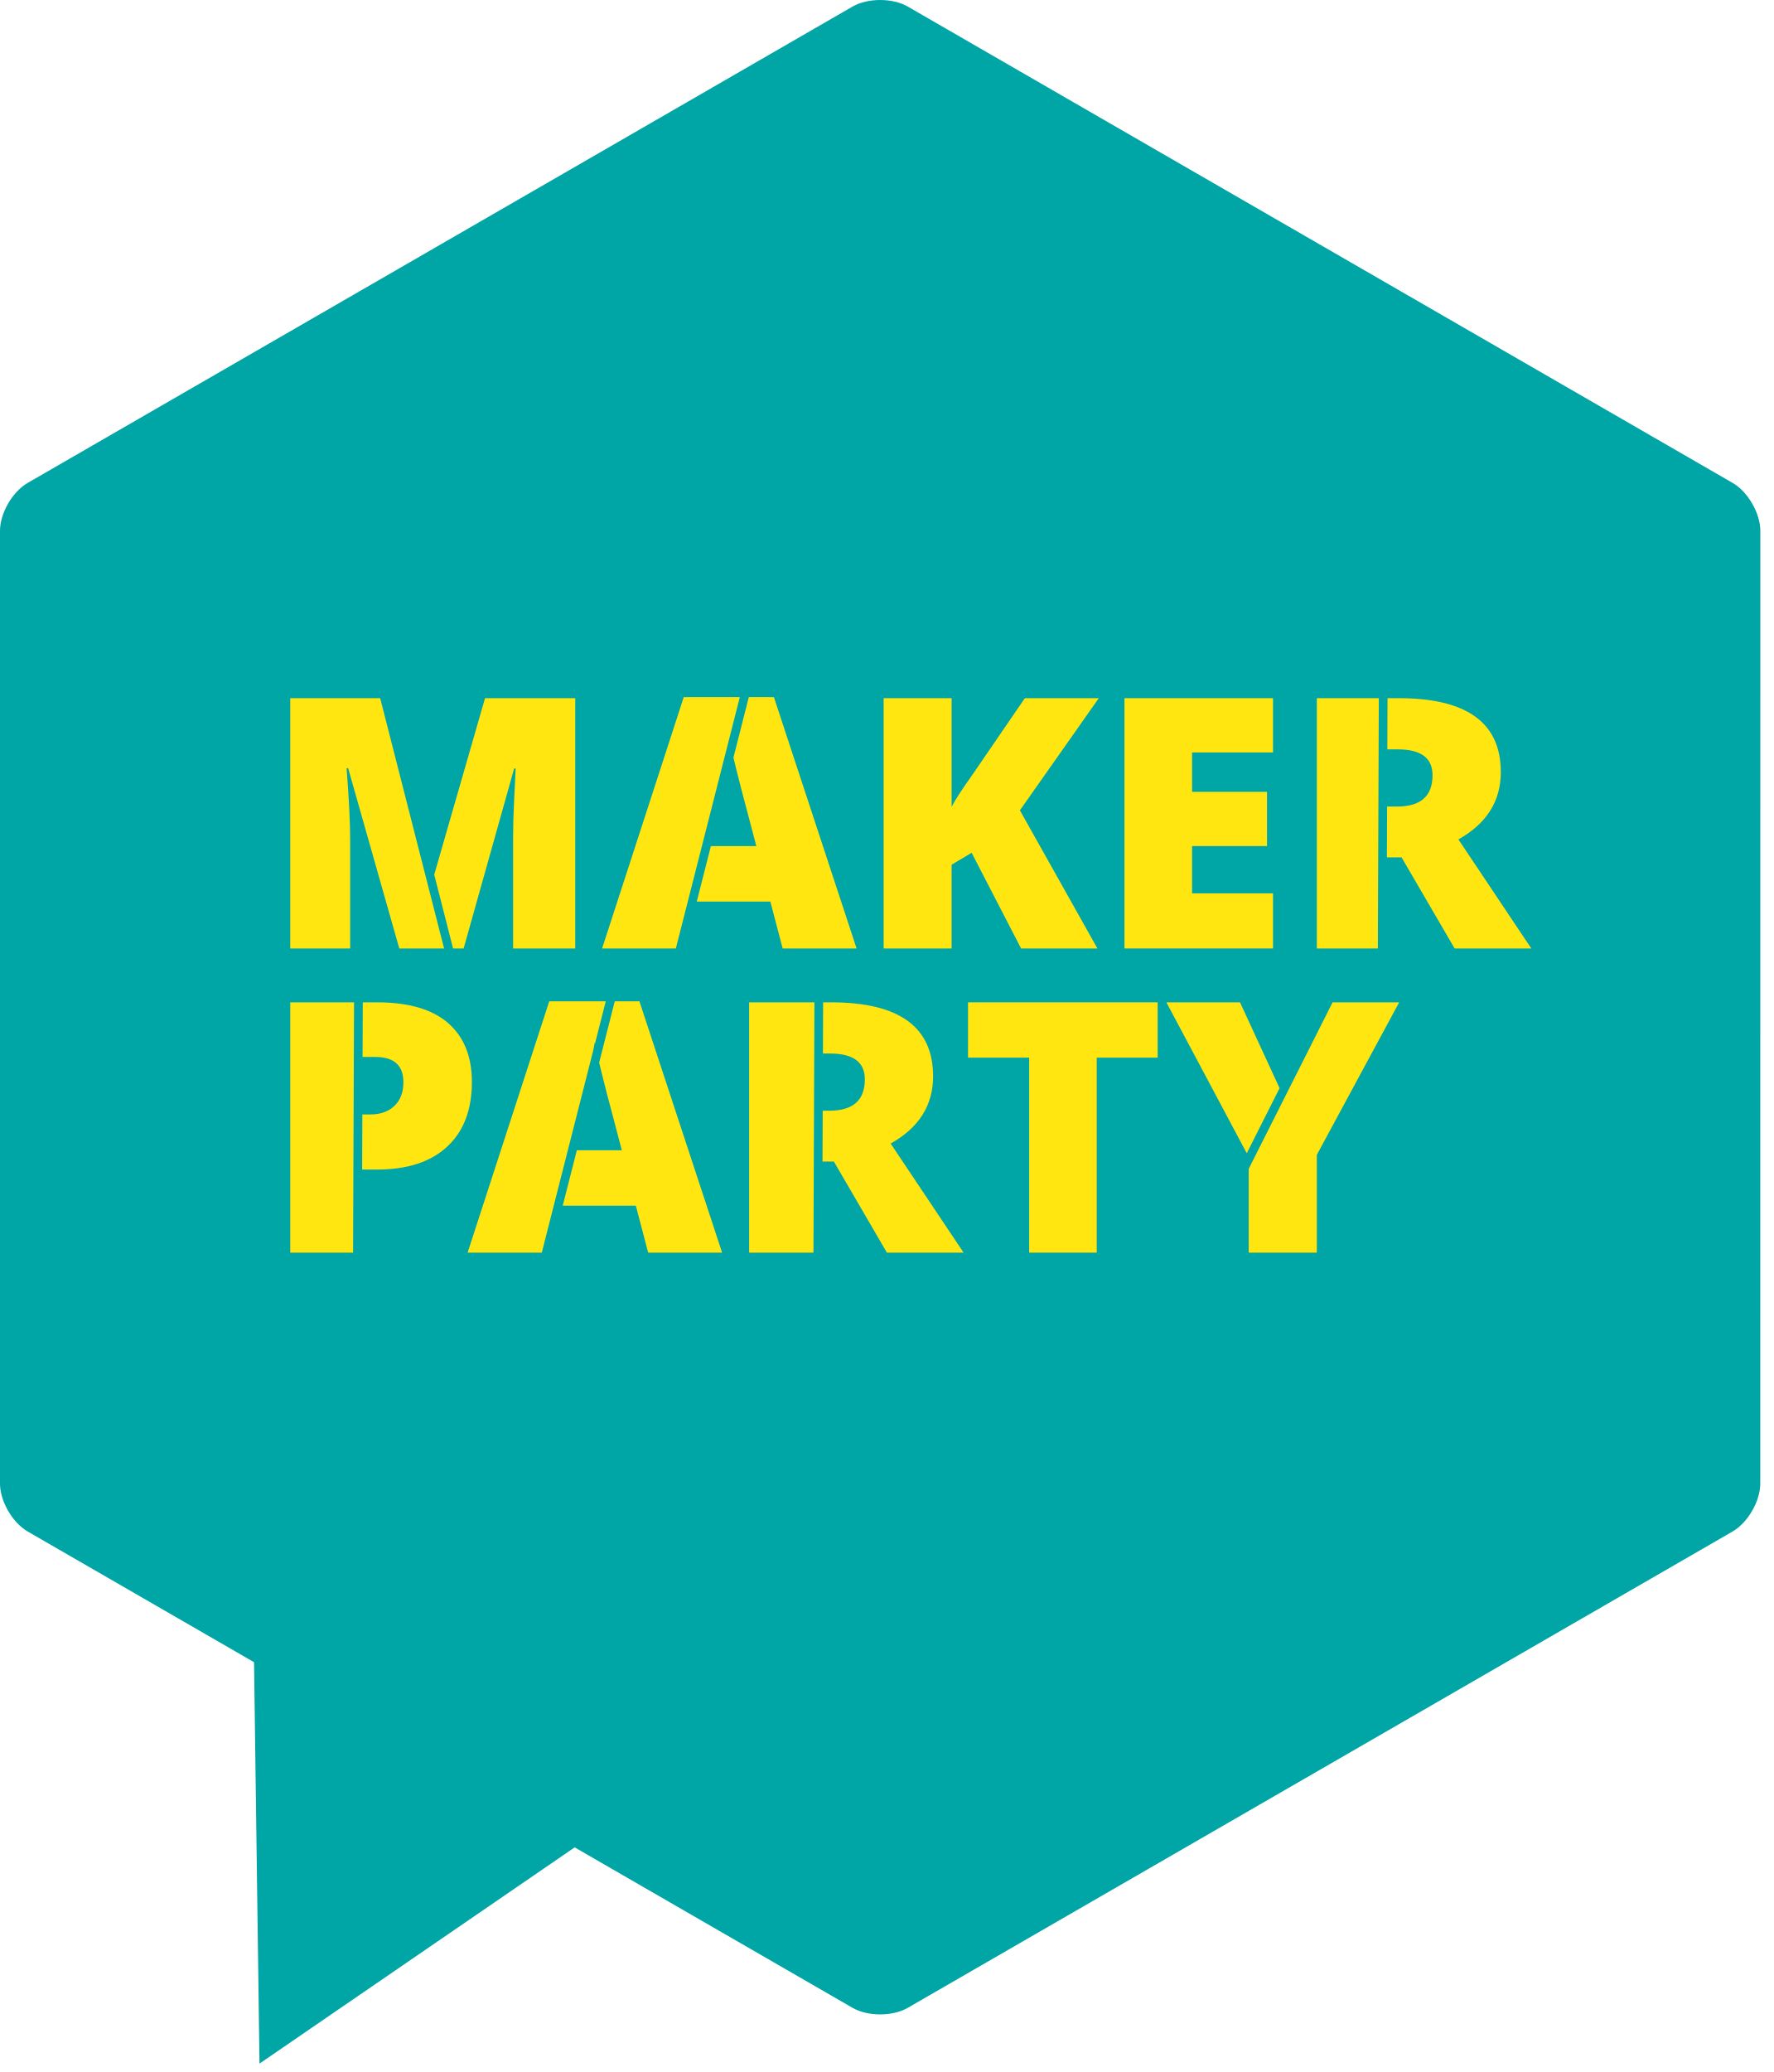
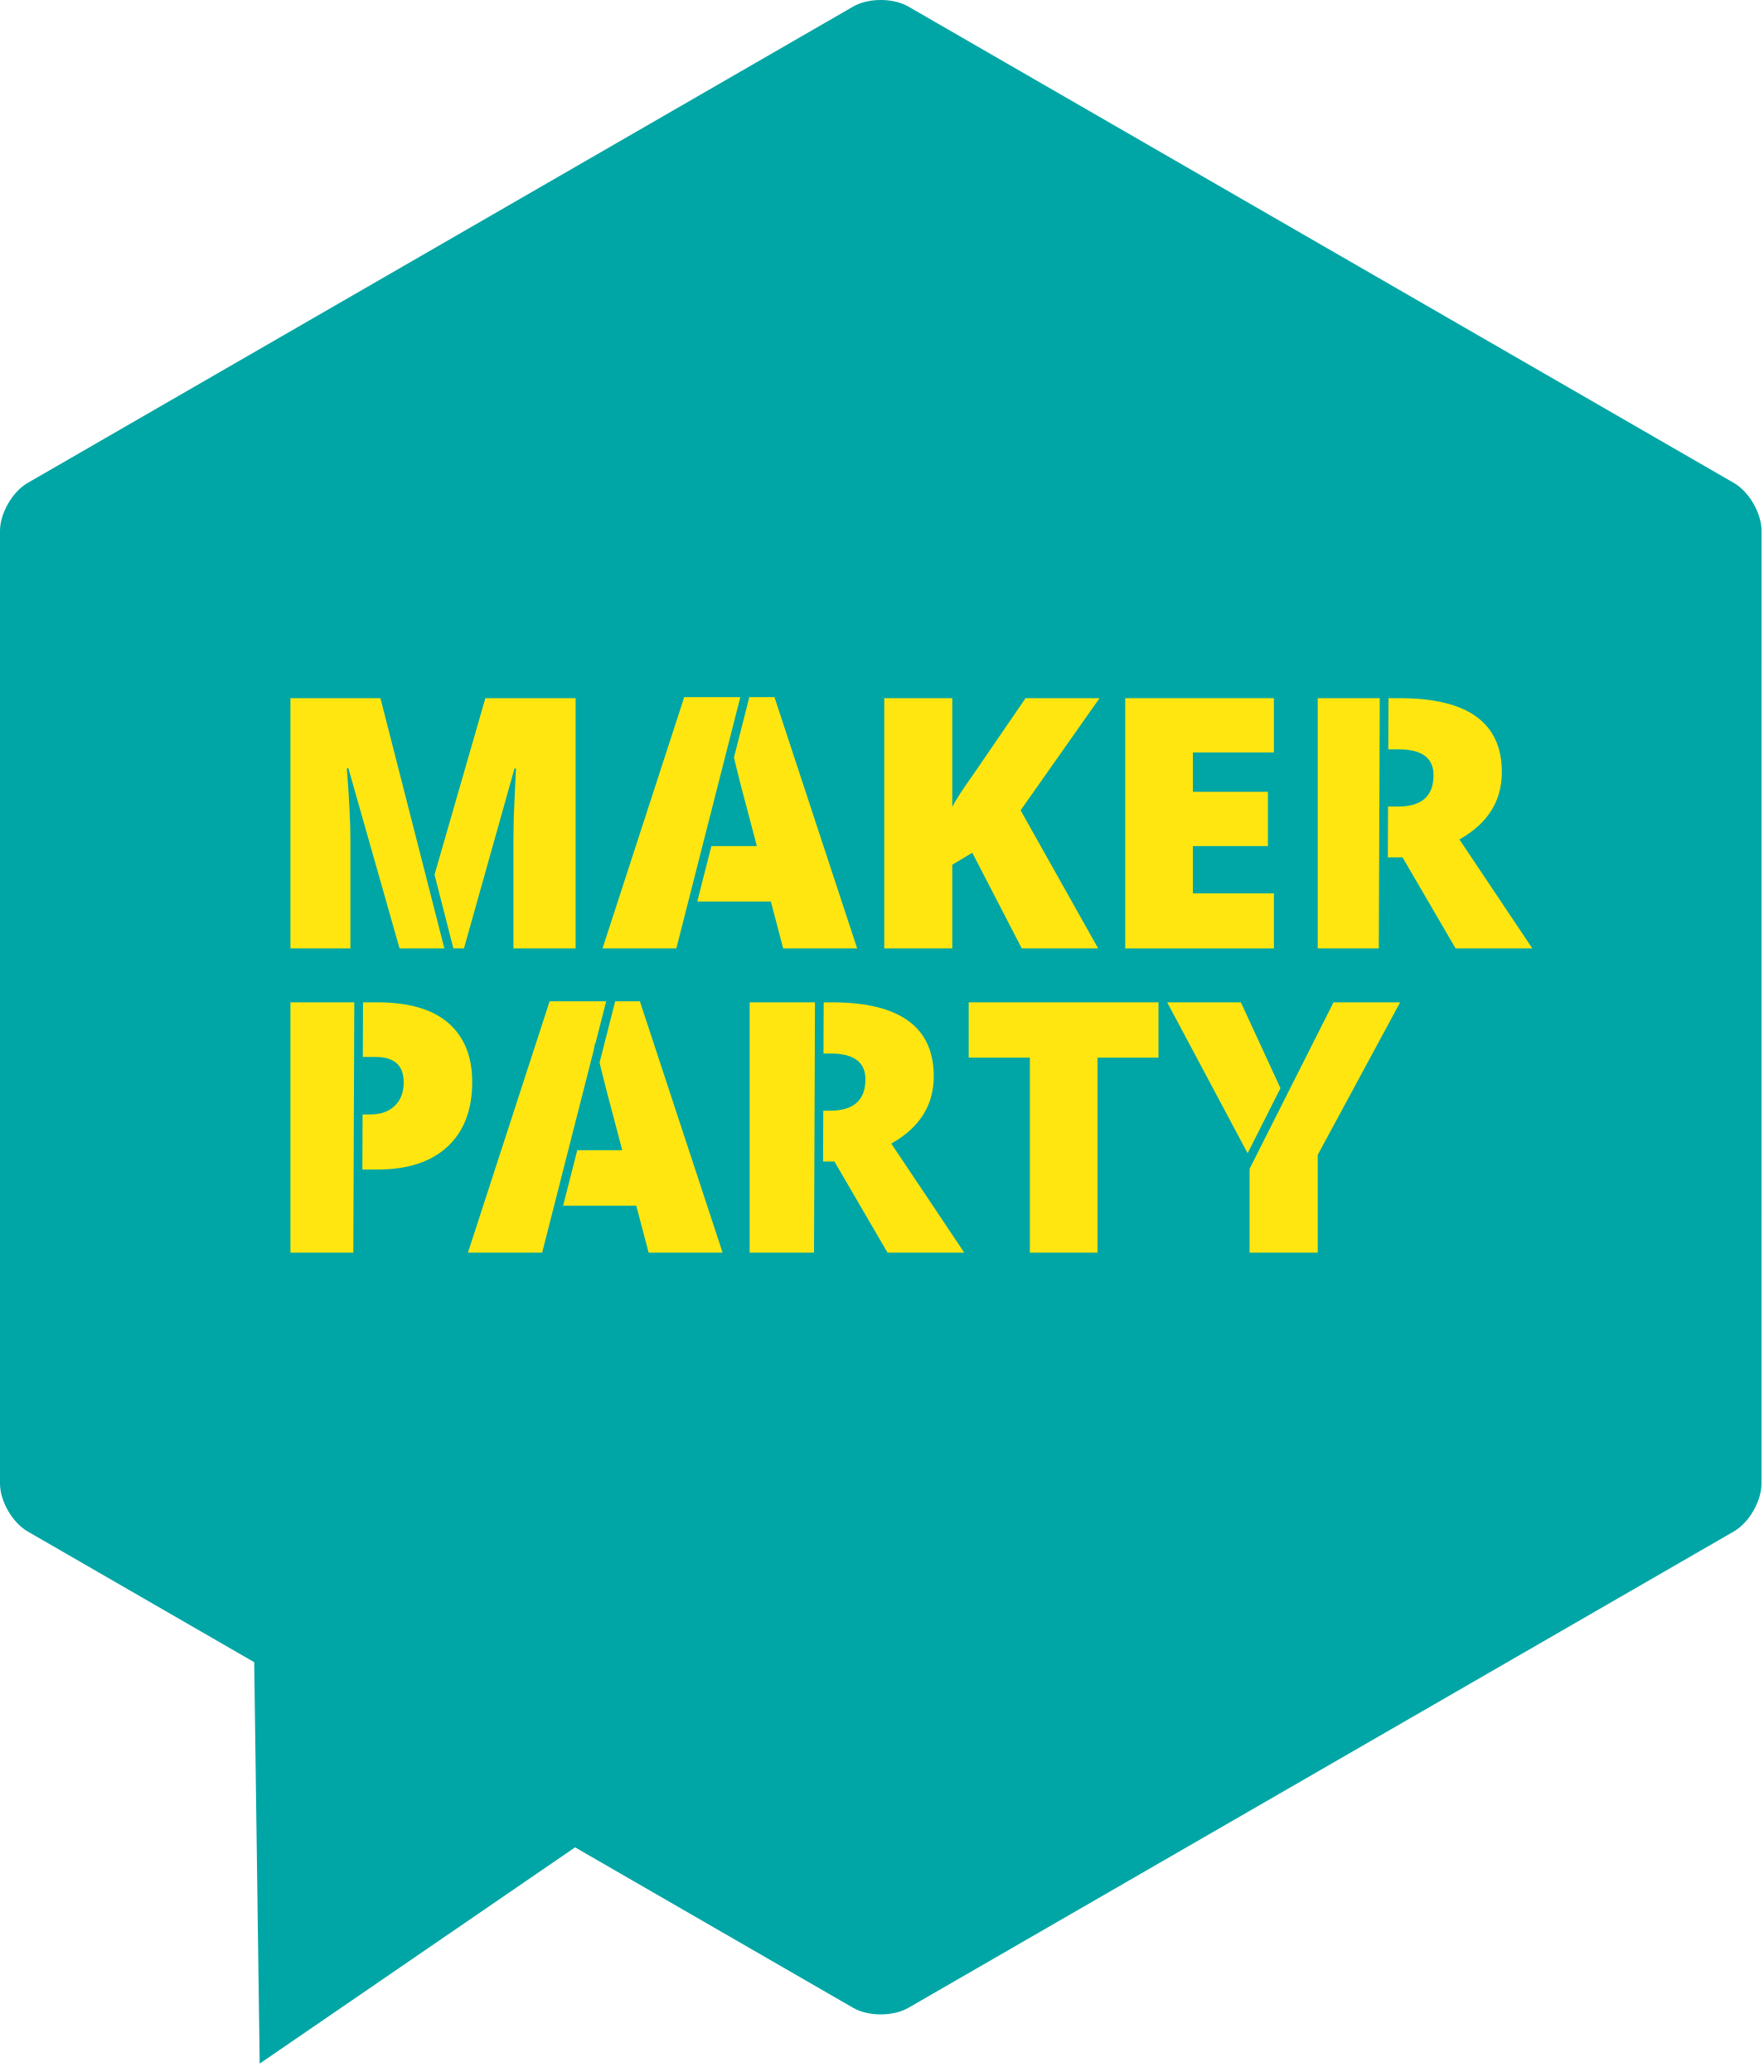
- <svg xmlns="http://www.w3.org/2000/svg" width="125px" height="146px" viewBox="0 0 125 146" version="1.1">
+ <svg xmlns="http://www.w3.org/2000/svg" width="160px" height="188px" viewBox="0 0 160 188" version="1.1">
  <defs />
-   <g id="Page-1" stroke="none" stroke-width="1" fill="none" fill-rule="evenodd">
-     <g id="Events-Page" transform="translate(-401, -744)">
-       <g id="MakerPartyLogo-2" transform="translate(401, 744)">
-         <path d="M122.124,34.031 L63.981,0.463 C62.91,-0.154 61.159,-0.154 60.089,0.463 L1.946,34.031 C0.876,34.649 0,36.165 0,37.402 L0,104.54 C0,105.776 0.876,107.293 1.946,107.911 L17.905,117.124 L18.29,145.408 L40.504,130.172 L60.089,141.478 C61.159,142.096 62.91,142.096 63.981,141.478 L122.12,107.911 C123.191,107.293 124.066,105.776 124.066,104.54 L124.07,37.402 C124.07,36.165 123.194,34.649 122.124,34.031" id="Fill-1" fill="#00A6A5" />
-         <path d="M67.071,60.932 L68.483,60.089 L71.967,66.831 L77.347,66.831 L71.884,57.098 L77.444,49.196 L72.233,49.196 L68.531,54.6 C67.799,55.63 67.309,56.381 67.071,56.855 L67.071,49.196 L62.281,49.196 L62.281,66.831 L67.071,66.831 L67.071,60.932" id="Fill-2" fill="#FFE611" />
-         <path d="M84.019,62.948 L84.019,59.617 L89.302,59.617 L89.302,55.794 L84.019,55.794 L84.019,53.019 L89.724,53.019 L89.724,49.196 L79.254,49.196 L79.254,66.831 L89.724,66.831 L89.724,62.948 L84.019,62.948 Z" id="Fill-3" fill="#FFE611" />
-         <path d="M68.228,74.525 L72.537,74.525 L72.537,88.265 L77.299,88.265 L77.299,74.525 L81.594,74.525 L81.594,70.628 L68.228,70.628 L68.228,74.525" id="Fill-4" fill="#FFE611" />
-         <path d="M54.547,49.124 L52.777,49.124 L51.695,53.377 C51.755,53.634 51.823,53.915 51.899,54.225 C52.153,55.246 52.369,56.079 52.546,56.724 L53.307,59.617 L50.105,59.617 L49.11,63.526 L54.296,63.526 L55.163,66.831 L60.373,66.831 L54.547,49.124" id="Fill-5" fill="#FFE611" />
-         <path d="M51.387,52.093 C51.391,52.072 51.395,52.049 51.399,52.029 C51.4,52.032 51.4,52.037 51.401,52.04 L52.143,49.124 L48.191,49.124 L42.437,66.831 L47.635,66.831 L51.387,52.093" id="Fill-6" fill="#FFE611" />
-         <path d="M90.186,76.675 L87.397,70.628 L82.208,70.628 L87.874,81.263 L90.186,76.675" id="Fill-7" fill="#FFE611" />
-         <path d="M93.923,70.628 L88.011,82.36 L88.011,88.265 L92.811,88.265 L92.811,81.376 L98.616,70.628 L93.923,70.628" id="Fill-8" fill="#FFE611" />
-         <path d="M41.806,74.043 C41.854,73.812 41.892,73.618 41.919,73.463 C41.924,73.487 41.929,73.516 41.934,73.542 L42.695,70.555 L38.712,70.555 L32.958,88.265 L38.186,88.265 L41.806,74.043" id="Fill-9" fill="#FFE611" />
-         <path d="M45.068,70.555 L43.329,70.555 L42.23,74.875 C42.287,75.114 42.35,75.373 42.42,75.656 C42.673,76.677 42.888,77.512 43.066,78.154 L43.826,81.05 L40.657,81.05 L39.662,84.957 L44.815,84.957 L45.684,88.265 L50.895,88.265 L45.068,70.555" id="Fill-10" fill="#FFE611" />
-         <path d="M97.181,49.196 L92.813,49.196 L92.813,66.831 L97.113,66.831 L97.181,49.196" id="Fill-11" fill="#FFE611" />
-         <path d="M102.79,59.148 C104.784,58.029 105.779,56.449 105.779,54.406 C105.779,50.931 103.385,49.196 98.591,49.196 L97.795,49.196 L97.781,52.803 L98.518,52.803 C100.151,52.803 100.968,53.407 100.968,54.625 C100.968,56.095 100.133,56.832 98.47,56.832 L97.765,56.832 L97.751,60.414 L98.785,60.414 L102.524,66.831 L107.928,66.831 L102.79,59.148" id="Fill-12" fill="#FFE611" />
-         <path d="M34.185,49.196 L30.605,61.63 L31.933,66.831 L32.677,66.831 L36.237,54.153 L36.344,54.153 C36.249,56.066 36.194,57.269 36.181,57.76 C36.171,58.25 36.164,58.697 36.164,59.101 L36.164,66.831 L40.543,66.831 L40.543,49.196 L34.185,49.196" id="Fill-13" fill="#FFE611" />
-         <path d="M28.142,66.831 L31.299,66.831 L26.796,49.196 L20.458,49.196 L20.458,66.831 L24.68,66.831 L24.68,59.171 C24.68,57.973 24.597,56.292 24.428,54.128 L24.537,54.128 L28.142,66.831" id="Fill-14" fill="#FFE611" />
-         <path d="M57.401,70.628 L52.8,70.628 L52.8,88.265 L57.334,88.265 L57.401,70.628" id="Fill-15" fill="#FFE611" />
-         <path d="M62.774,80.579 C64.77,79.461 65.767,77.881 65.767,75.838 C65.767,72.365 63.37,70.628 58.58,70.628 L58.014,70.628 L58.001,74.235 L58.506,74.235 C60.139,74.235 60.955,74.841 60.955,76.054 C60.955,77.527 60.123,78.264 58.458,78.264 L57.986,78.264 L57.972,81.845 L58.772,81.845 L62.51,88.265 L67.915,88.265 L62.774,80.579" id="Fill-16" fill="#FFE611" />
-         <path d="M24.954,70.628 L20.458,70.628 L20.458,88.265 L24.885,88.265 L24.954,70.628" id="Fill-17" fill="#FFE611" />
-         <path d="M31.58,72.087 C30.462,71.114 28.789,70.628 26.562,70.628 L25.57,70.628 L25.555,74.477 L26.454,74.477 C27.771,74.477 28.433,75.07 28.433,76.261 C28.433,76.968 28.221,77.523 27.799,77.924 C27.377,78.327 26.808,78.529 26.092,78.529 L25.539,78.529 L25.524,82.411 L26.562,82.411 C28.702,82.411 30.351,81.876 31.513,80.801 C32.675,79.728 33.259,78.205 33.259,76.236 C33.259,74.444 32.699,73.059 31.58,72.087" id="Fill-18" fill="#FFE611" />
+   <g id="Wireframing" stroke="none" stroke-width="1" fill="none" fill-rule="evenodd">
+     <g id="1200px---Desktop-Homepage-Copy-5" transform="translate(-916, -549)">
+       <g id="MakerPartyLogo-2" transform="translate(916, 549)">
+         <path d="M157.295,43.82 L82.407,0.597 C81.028,-0.199 78.772,-0.199 77.394,0.597 L2.506,43.82 C1.128,44.616 0,46.569 0,48.161 L0,134.613 C0,136.204 1.128,138.158 2.506,138.953 L23.061,150.817 L23.558,187.238 L52.17,167.618 L77.394,182.177 C78.772,182.973 81.028,182.973 82.407,182.177 L157.291,138.953 C158.67,138.158 159.798,136.204 159.798,134.613 L159.802,48.161 C159.802,46.569 158.674,44.616 157.295,43.82" id="Fill-1" fill="#00A6A5" />
+         <path d="M86.388,78.46 L88.205,77.374 L92.694,86.056 L99.623,86.056 L92.587,73.523 L99.747,63.348 L93.036,63.348 L88.268,70.307 C87.325,71.633 86.694,72.6 86.388,73.211 L86.388,63.348 L80.217,63.348 L80.217,86.056 L86.388,86.056 L86.388,78.46" id="Fill-2" fill="#FFE611" />
+         <polygon id="Fill-3" fill="#FFE611" points="108.216 81.056 108.216 76.768 115.021 76.768 115.021 71.844 108.216 71.844 108.216 68.271 115.565 68.271 115.565 63.348 102.079 63.348 102.079 86.056 115.565 86.056 115.565 81.056" />
+         <polyline id="Fill-4" fill="#FFE611" points="87.878 95.963 93.428 95.963 93.428 113.656 99.561 113.656 99.561 95.963 105.093 95.963 105.093 90.945 87.878 90.945 87.878 95.963" />
+         <path d="M70.257,63.255 L67.977,63.255 L66.583,68.732 C66.661,69.064 66.748,69.425 66.846,69.824 C67.174,71.139 67.451,72.212 67.679,73.041 L68.66,76.768 L64.535,76.768 L63.253,81.8 L69.933,81.8 L71.05,86.056 L77.761,86.056 L70.257,63.255" id="Fill-5" fill="#FFE611" />
+         <path d="M66.187,67.079 C66.191,67.052 66.197,67.022 66.202,66.997 C66.203,67 66.204,67.006 66.204,67.01 L67.16,63.255 L62.07,63.255 L54.659,86.056 L61.354,86.056 L66.187,67.079" id="Fill-6" fill="#FFE611" />
+         <polyline id="Fill-7" fill="#FFE611" points="116.16 98.732 112.567 90.945 105.884 90.945 113.182 104.64 116.16 98.732" />
+         <polyline id="Fill-8" fill="#FFE611" points="120.973 90.945 113.358 106.052 113.358 113.656 119.541 113.656 119.541 104.786 127.017 90.945 120.973 90.945" />
+         <path d="M53.847,95.344 C53.908,95.045 53.956,94.796 53.992,94.596 C53.998,94.628 54.005,94.665 54.011,94.698 L54.991,90.851 L49.86,90.851 L42.45,113.656 L49.183,113.656 L53.847,95.344" id="Fill-9" fill="#FFE611" />
+         <path d="M58.048,90.851 L55.808,90.851 L54.392,96.415 C54.465,96.722 54.547,97.055 54.637,97.421 C54.963,98.734 55.24,99.81 55.469,100.637 L56.448,104.365 L52.367,104.365 L51.085,109.397 L57.722,109.397 L58.841,113.656 L65.553,113.656 L58.048,90.851" id="Fill-10" fill="#FFE611" />
+         <polyline id="Fill-11" fill="#FFE611" points="125.169 63.348 119.543 63.348 119.543 86.056 125.081 86.056 125.169 63.348" />
+         <path d="M132.394,76.163 C134.962,74.723 136.244,72.688 136.244,70.058 C136.244,65.582 133.159,63.348 126.985,63.348 L125.959,63.348 L125.941,67.993 L126.891,67.993 C128.995,67.993 130.047,68.771 130.047,70.339 C130.047,72.232 128.972,73.181 126.83,73.181 L125.921,73.181 L125.903,77.793 L127.235,77.793 L132.051,86.056 L139.012,86.056 L132.394,76.163" id="Fill-12" fill="#FFE611" />
+         <path d="M44.031,63.348 L39.42,79.359 L41.13,86.056 L42.088,86.056 L46.673,69.732 L46.811,69.732 C46.689,72.195 46.618,73.744 46.601,74.376 C46.589,75.007 46.579,75.582 46.579,76.102 L46.579,86.056 L52.22,86.056 L52.22,63.348 L44.031,63.348" id="Fill-13" fill="#FFE611" />
+         <path d="M36.247,86.056 L40.313,86.056 L34.513,63.348 L26.349,63.348 L26.349,86.056 L31.787,86.056 L31.787,76.193 C31.787,74.651 31.68,72.486 31.463,69.699 L31.603,69.699 L36.247,86.056" id="Fill-14" fill="#FFE611" />
+         <polyline id="Fill-15" fill="#FFE611" points="73.932 90.945 68.007 90.945 68.007 113.656 73.846 113.656 73.932 90.945" />
+         <path d="M80.853,103.76 C83.423,102.32 84.708,100.285 84.708,97.655 C84.708,93.182 81.621,90.945 75.45,90.945 L74.723,90.945 L74.705,95.59 L75.356,95.59 C77.459,95.59 78.51,96.371 78.51,97.932 C78.51,99.829 77.439,100.778 75.294,100.778 L74.686,100.778 L74.668,105.389 L75.699,105.389 L80.513,113.656 L87.475,113.656 L80.853,103.76" id="Fill-16" fill="#FFE611" />
+         <polyline id="Fill-17" fill="#FFE611" points="32.141 90.945 26.349 90.945 26.349 113.656 32.052 113.656 32.141 90.945" />
+         <path d="M40.676,92.824 C39.236,91.572 37.08,90.945 34.212,90.945 L32.934,90.945 L32.915,95.902 L34.072,95.902 C35.769,95.902 36.622,96.665 36.622,98.199 C36.622,99.11 36.348,99.824 35.805,100.34 C35.261,100.859 34.528,101.12 33.606,101.12 L32.894,101.12 L32.875,106.119 L34.212,106.119 C36.968,106.119 39.093,105.43 40.589,104.046 C42.086,102.664 42.837,100.703 42.837,98.167 C42.837,95.859 42.116,94.076 40.676,92.824" id="Fill-18" fill="#FFE611" />
      </g>
    </g>
  </g>
</svg>
